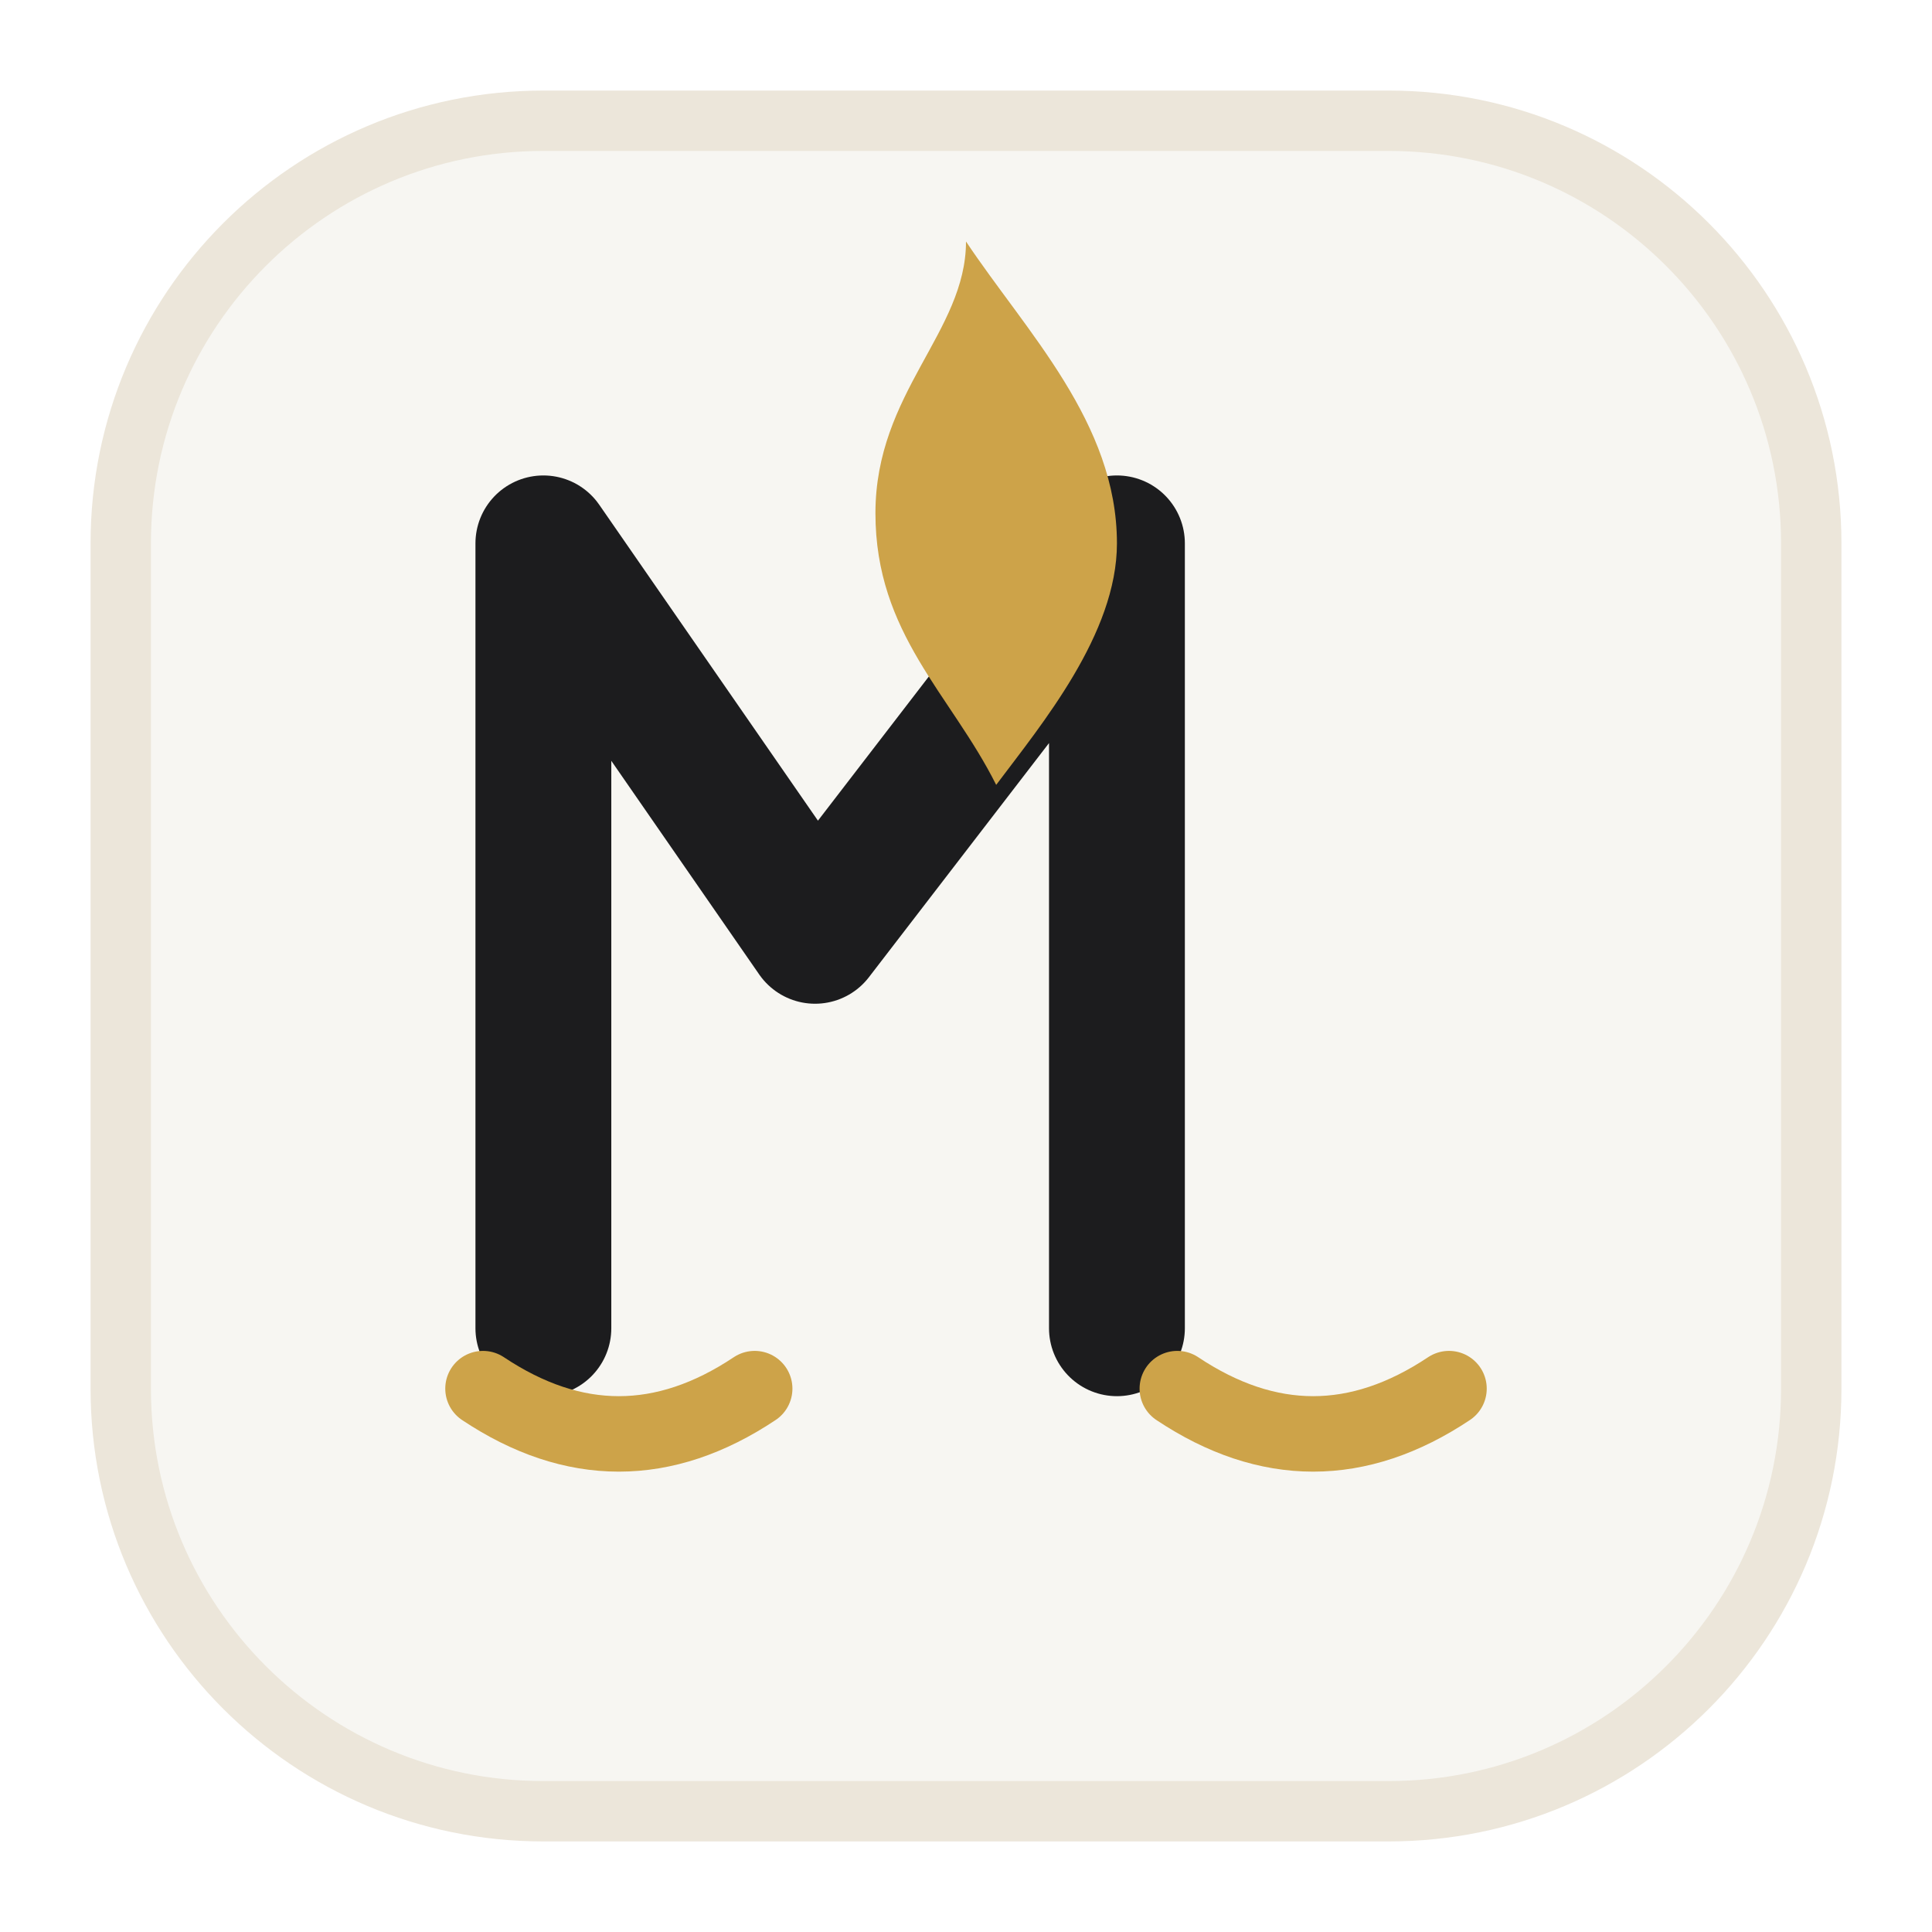
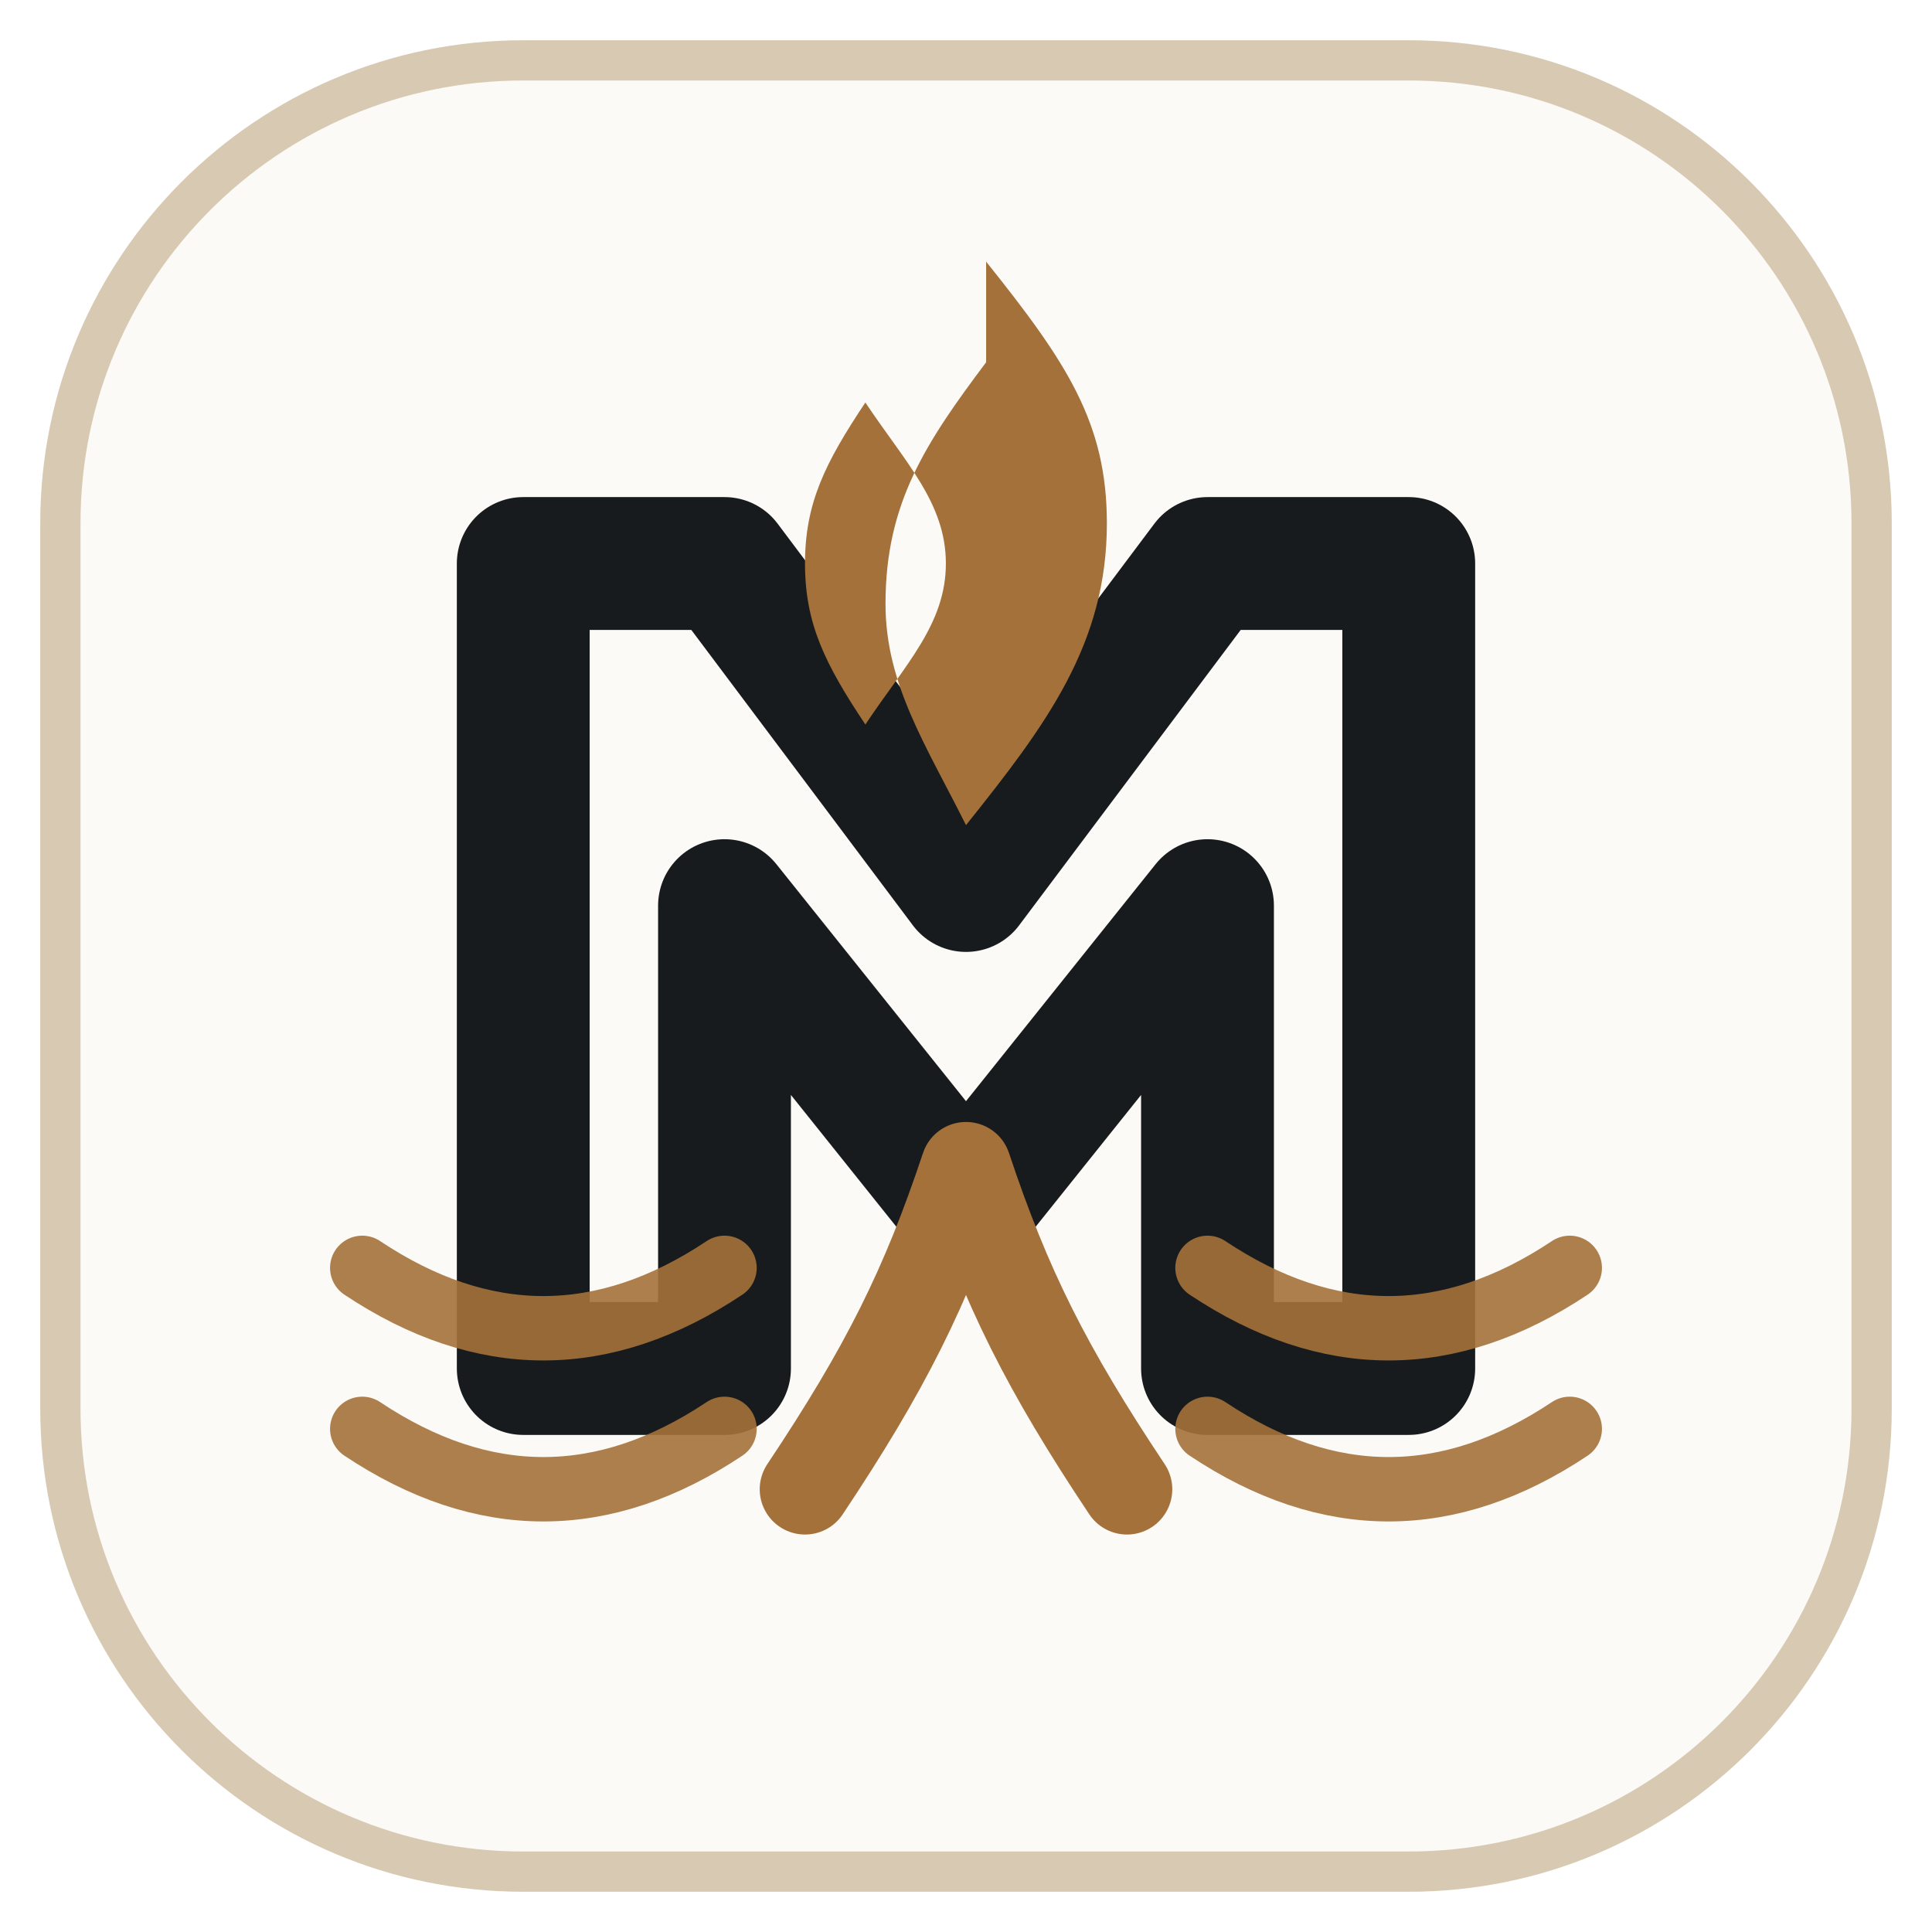
- <svg xmlns="http://www.w3.org/2000/svg" width="64" height="64" viewBox="0 0 64 64" fill="none">
-   <rect x="4" y="4" width="56" height="56" rx="14" fill="#F7F6F2" stroke="#ECE6DA" stroke-width="2" />
-   <g stroke="#1C1C1E" stroke-width="4.5" stroke-linecap="round" stroke-linejoin="round" fill="none">
-     <path d="M18 44 V18 L27 31 L37 18 V44" />
-     <path d="M46 44 V18 L37 31 L27 18" opacity="0" />
-   </g>
-   <path d="M29 17 C29 13,32 11,32 8 C34 11,37 14,37 18 C37 21,34.5 24,33 26 C31.5 23,29 21,29 17 Z" fill="#CDA349" />
-   <g stroke="#CDA349" stroke-width="2.5" stroke-linecap="round">
-     <path d="M16 46 C19 48,22 48,25 46" />
-     <path d="M39 46 C42 48,45 48,48 46" />
-   </g>
+ <svg xmlns="http://www.w3.org/2000/svg" viewBox="0 0 96 96" role="img" aria-label="Melqart mark">
+   <rect x="3" y="3" width="90" height="90" rx="23" fill="#FCFAF6" stroke="#D8C9B2" stroke-width="2" />
+   <path d="M26 68V28h10l12 16 12-16h10v40H60V45L48 60 36 45v23z" fill="none" stroke="#181B1D" stroke-width="6.6" stroke-linejoin="round" />
+   <path d="M49 13c4 5 6 8 6 13 0 6-3 10-7 15-2-4-4-7-4-11 0-5 2-8 5-12zm-6 7c-2 3-3 5-3 8 0 3 1 5 3 8 2-3 4-5 4-8 0-3-2-5-4-8z" fill="#A4713A" />
+   <path d="M40 74c4-6 6-10 8-16 2 6 4 10 8 16" fill="none" stroke="#A4713A" stroke-width="4.5" stroke-linecap="round" stroke-linejoin="round" />
+   <path d="M18 63c6 4 12 4 18 0M18 71c6 4 12 4 18 0M60 63c6 4 12 4 18 0M60 71c6 4 12 4 18 0" fill="none" stroke="#A4713A" stroke-width="3.2" stroke-linecap="round" opacity=".9" />
</svg>
